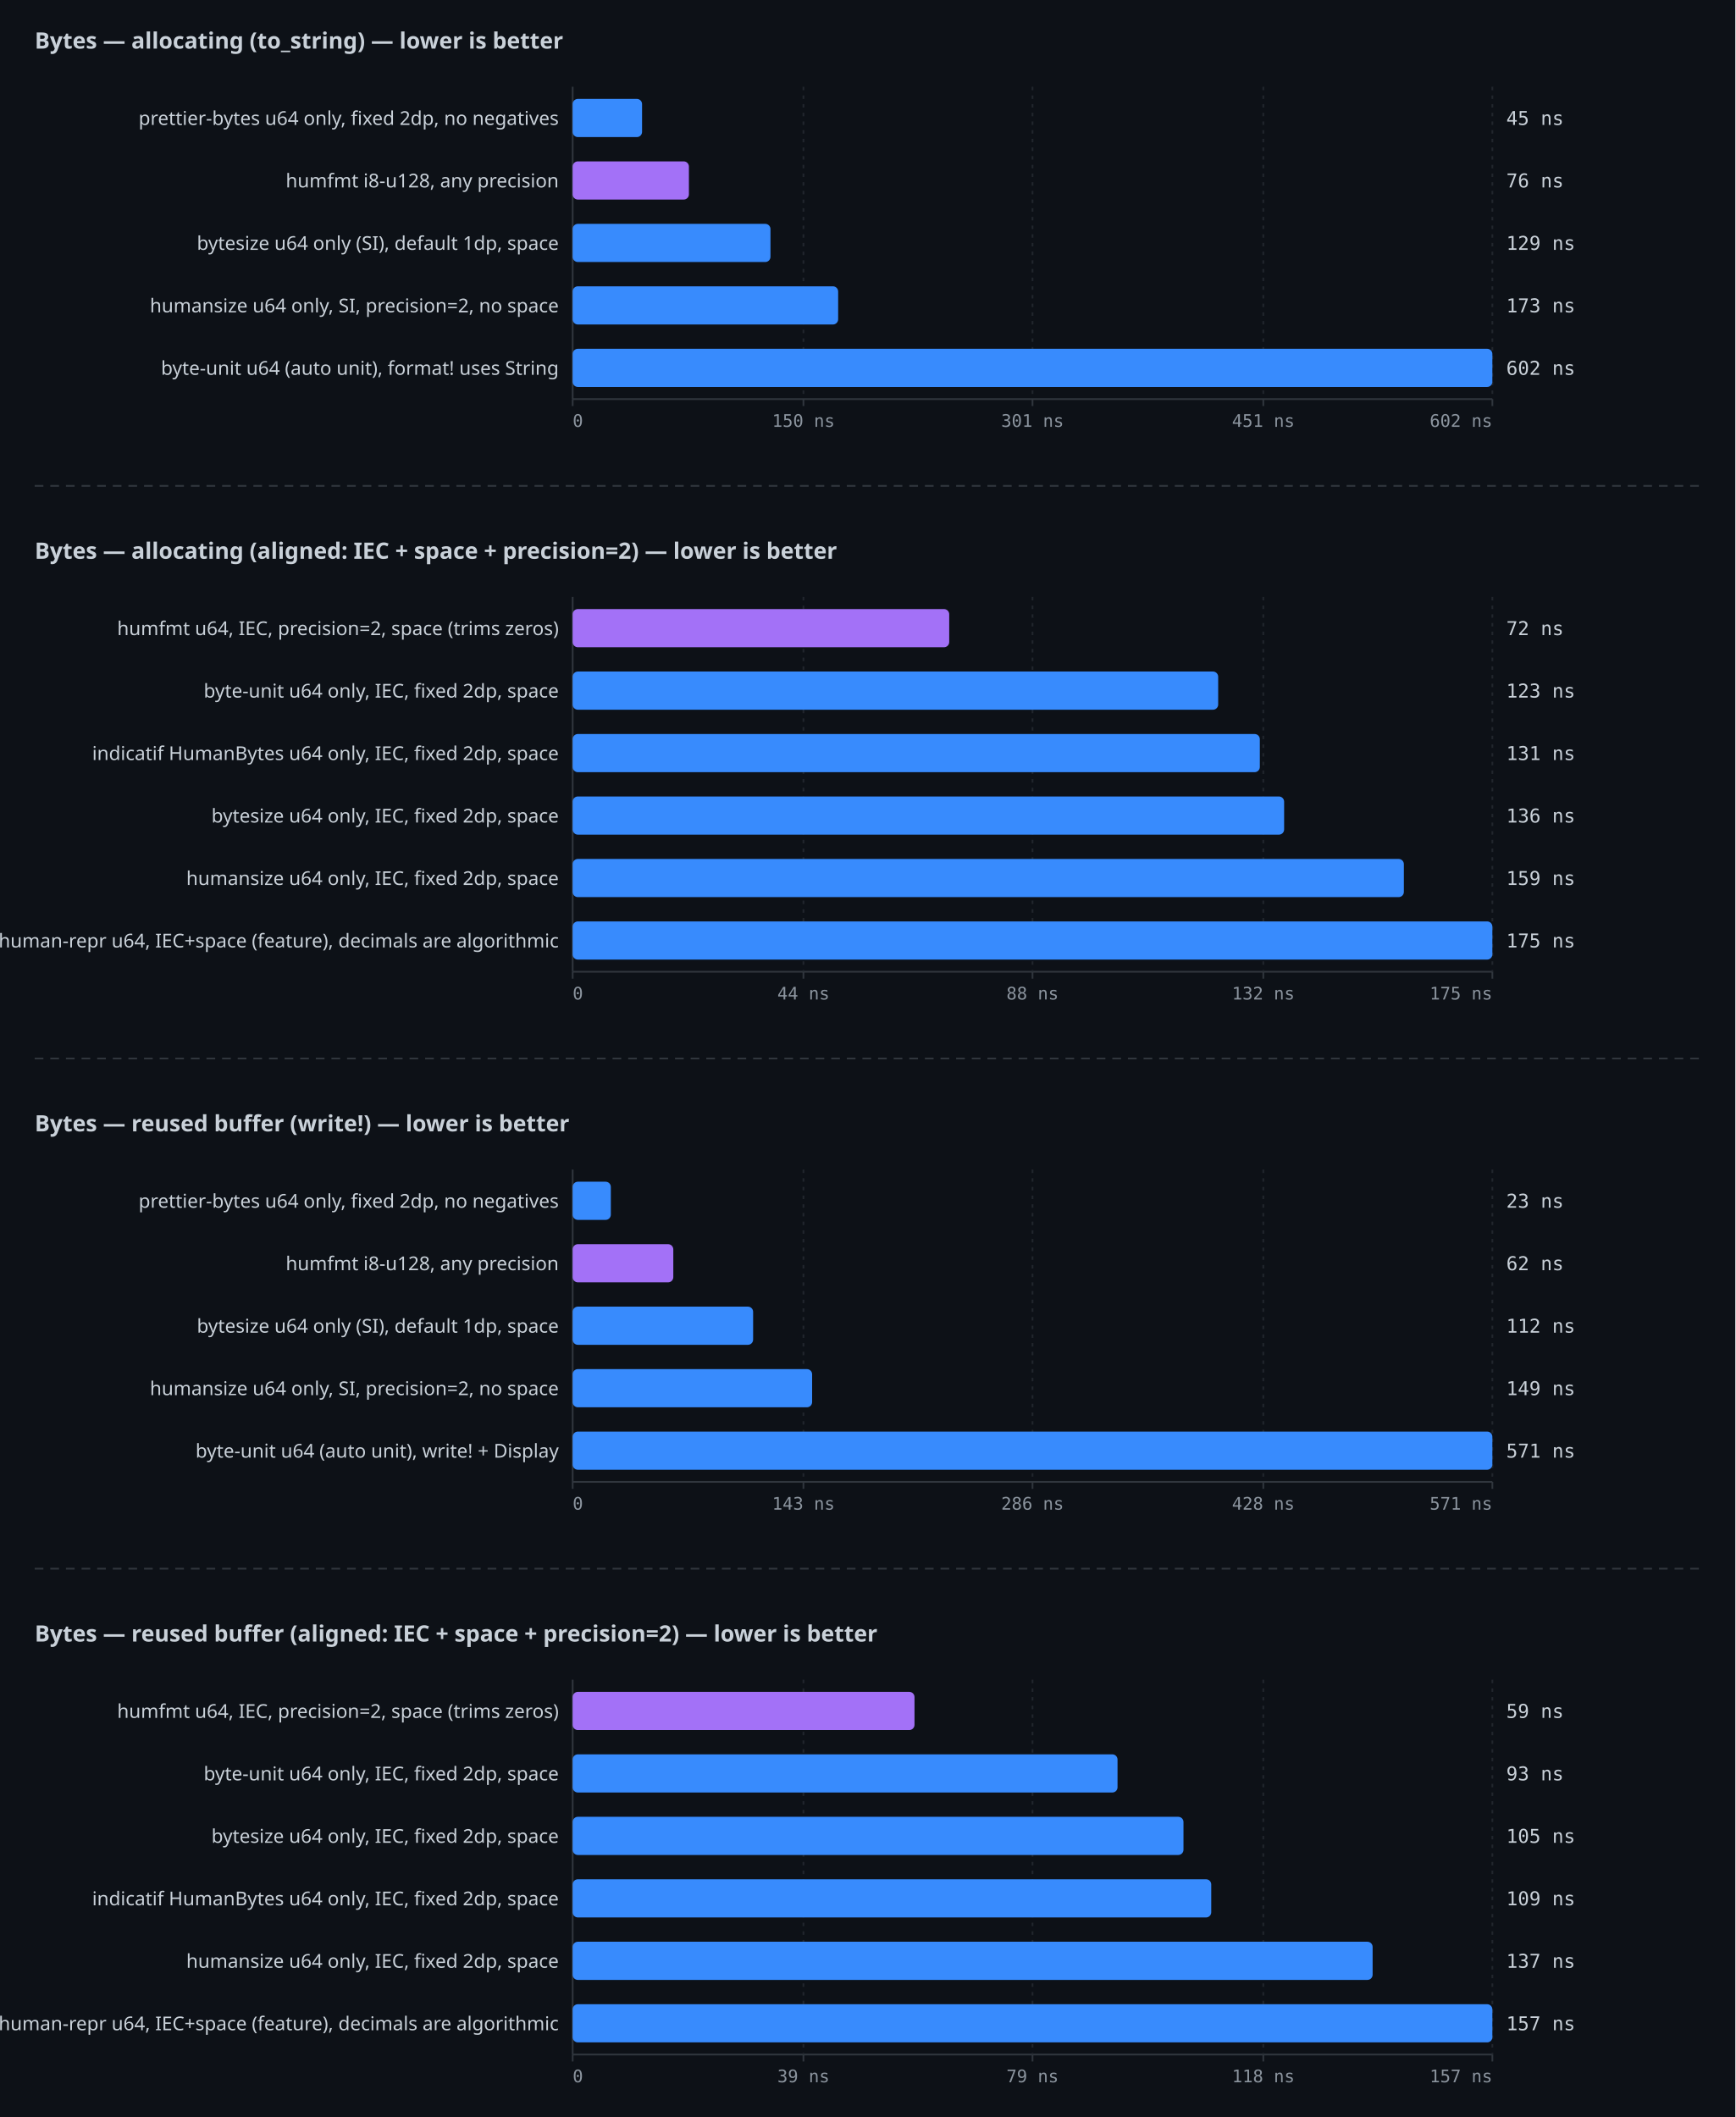
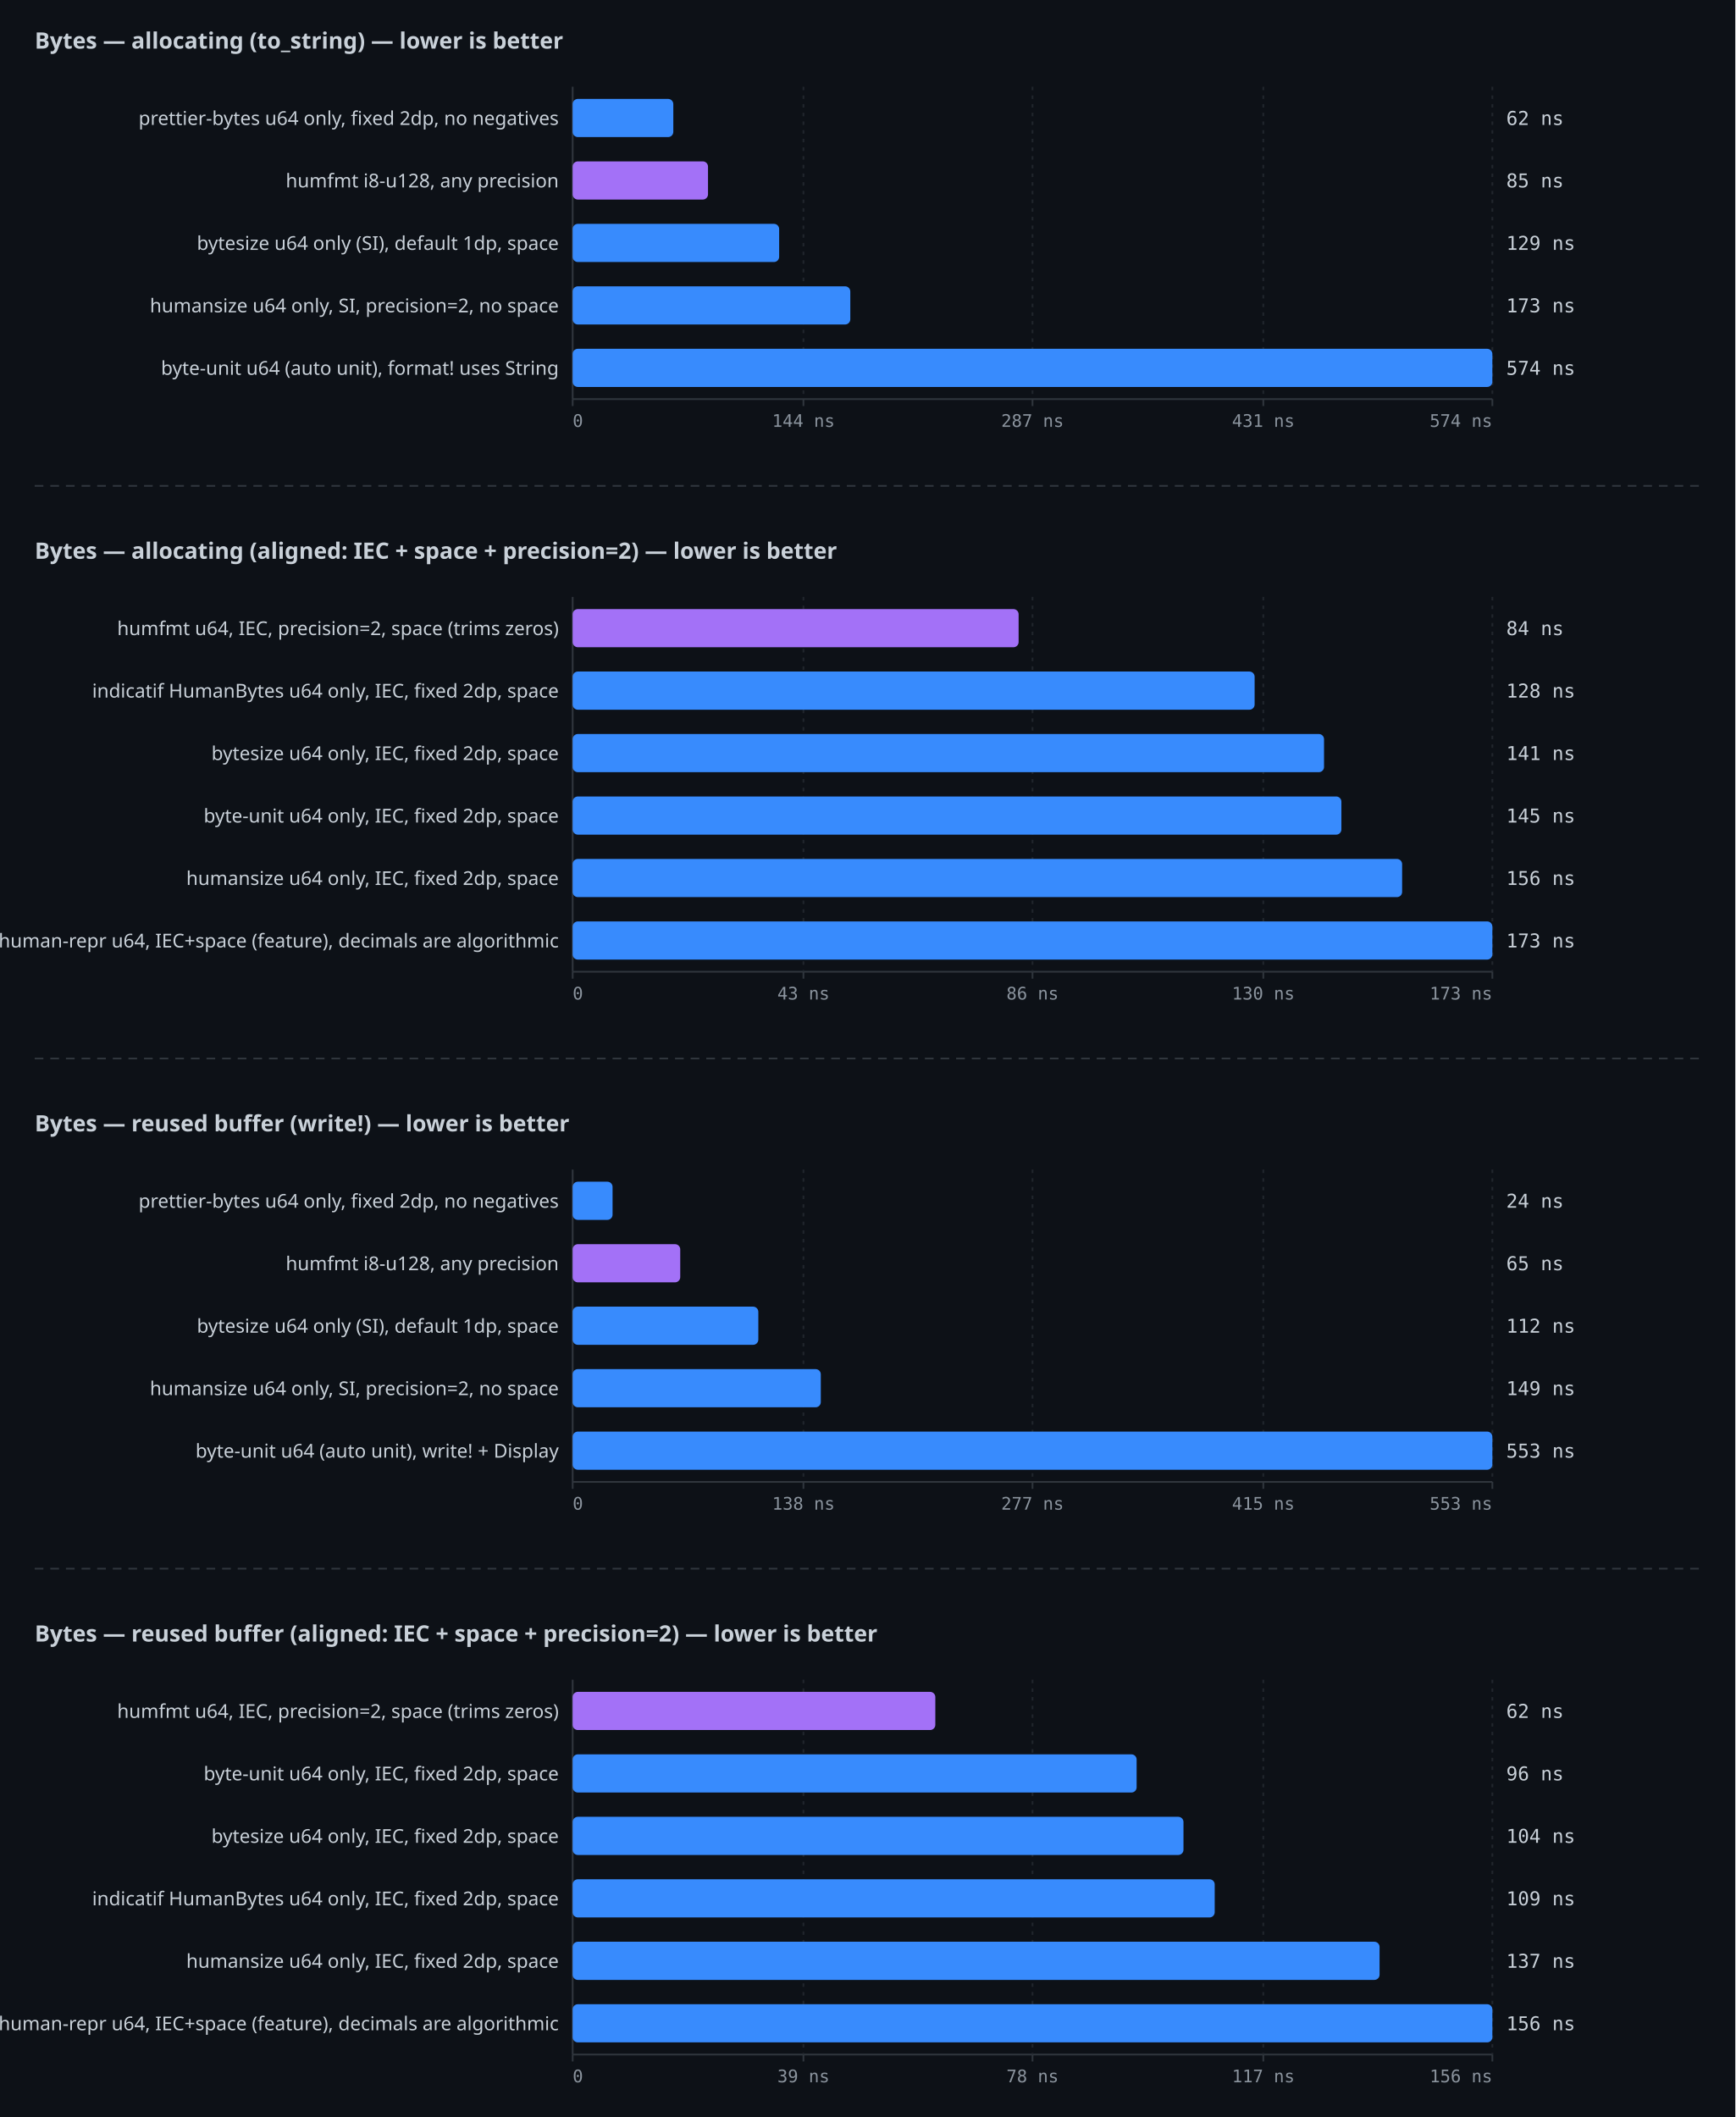
<svg xmlns="http://www.w3.org/2000/svg" width="1000" height="1220" viewBox="0 0 1000 1220">
  <rect width="100%" height="100%" fill="#0d1117" />
  <text x="20" y="28" fill="#c9d1d9" font-family="ui-sans-serif,system-ui,sans-serif" font-size="13" font-weight="600">Bytes — allocating (to_string) — lower is better</text>
  <line x1="330" y1="50" x2="330" y2="230" stroke="#30363d" stroke-width="1" />
  <line x1="330" y1="230" x2="860" y2="230" stroke="#30363d" stroke-width="1" />
  <line x1="330" y1="230" x2="330" y2="234" stroke="#30363d" stroke-width="1" />
  <text x="330" y="246" fill="#8b949e" font-family="ui-monospace,monospace" font-size="10" text-anchor="start">0</text>
  <line x1="463" y1="50" x2="463" y2="230" stroke="#21262d" stroke-width="1" stroke-dasharray="2 3" />
  <line x1="463" y1="230" x2="463" y2="234" stroke="#30363d" stroke-width="1" />
-   <text x="463" y="246" fill="#8b949e" font-family="ui-monospace,monospace" font-size="10" text-anchor="middle">150 ns</text>
+   <text x="463" y="246" fill="#8b949e" font-family="ui-monospace,monospace" font-size="10" text-anchor="middle">144 ns</text>
  <line x1="595" y1="50" x2="595" y2="230" stroke="#21262d" stroke-width="1" stroke-dasharray="2 3" />
  <line x1="595" y1="230" x2="595" y2="234" stroke="#30363d" stroke-width="1" />
-   <text x="595" y="246" fill="#8b949e" font-family="ui-monospace,monospace" font-size="10" text-anchor="middle">301 ns</text>
+   <text x="595" y="246" fill="#8b949e" font-family="ui-monospace,monospace" font-size="10" text-anchor="middle">287 ns</text>
  <line x1="728" y1="50" x2="728" y2="230" stroke="#21262d" stroke-width="1" stroke-dasharray="2 3" />
  <line x1="728" y1="230" x2="728" y2="234" stroke="#30363d" stroke-width="1" />
-   <text x="728" y="246" fill="#8b949e" font-family="ui-monospace,monospace" font-size="10" text-anchor="middle">451 ns</text>
+   <text x="728" y="246" fill="#8b949e" font-family="ui-monospace,monospace" font-size="10" text-anchor="middle">431 ns</text>
  <line x1="860" y1="50" x2="860" y2="230" stroke="#21262d" stroke-width="1" stroke-dasharray="2 3" />
  <line x1="860" y1="230" x2="860" y2="234" stroke="#30363d" stroke-width="1" />
-   <text x="860" y="246" fill="#8b949e" font-family="ui-monospace,monospace" font-size="10" text-anchor="end">602 ns</text>
-   <rect x="330" y="57" width="40" height="22" fill="#388bfd" rx="3" />
+   <text x="860" y="246" fill="#8b949e" font-family="ui-monospace,monospace" font-size="10" text-anchor="end">574 ns</text>
+   <rect x="330" y="57" width="58" height="22" fill="#388bfd" rx="3" />
  <text x="322" y="72" fill="#c9d1d9" font-family="ui-sans-serif,system-ui,sans-serif" font-size="11" text-anchor="end">prettier-bytes  u64 only, fixed 2dp, no negatives</text>
-   <text x="868" y="72" fill="#c9d1d9" font-family="ui-monospace,monospace" font-size="11">45 ns</text>
-   <rect x="330" y="93" width="67" height="22" fill="#a371f7" rx="3" />
+   <text x="868" y="72" fill="#c9d1d9" font-family="ui-monospace,monospace" font-size="11">62 ns</text>
+   <rect x="330" y="93" width="78" height="22" fill="#a371f7" rx="3" />
  <text x="322" y="108" fill="#c9d1d9" font-family="ui-sans-serif,system-ui,sans-serif" font-size="11" text-anchor="end">humfmt  i8-u128, any precision</text>
-   <text x="868" y="108" fill="#c9d1d9" font-family="ui-monospace,monospace" font-size="11">76 ns</text>
-   <rect x="330" y="129" width="114" height="22" fill="#388bfd" rx="3" />
+   <text x="868" y="108" fill="#c9d1d9" font-family="ui-monospace,monospace" font-size="11">85 ns</text>
+   <rect x="330" y="129" width="119" height="22" fill="#388bfd" rx="3" />
  <text x="322" y="144" fill="#c9d1d9" font-family="ui-sans-serif,system-ui,sans-serif" font-size="11" text-anchor="end">bytesize  u64 only (SI), default 1dp, space</text>
  <text x="868" y="144" fill="#c9d1d9" font-family="ui-monospace,monospace" font-size="11">129 ns</text>
-   <rect x="330" y="165" width="153" height="22" fill="#388bfd" rx="3" />
+   <rect x="330" y="165" width="160" height="22" fill="#388bfd" rx="3" />
  <text x="322" y="180" fill="#c9d1d9" font-family="ui-sans-serif,system-ui,sans-serif" font-size="11" text-anchor="end">humansize  u64 only, SI, precision=2, no space</text>
  <text x="868" y="180" fill="#c9d1d9" font-family="ui-monospace,monospace" font-size="11">173 ns</text>
  <rect x="330" y="201" width="530" height="22" fill="#388bfd" rx="3" />
  <text x="322" y="216" fill="#c9d1d9" font-family="ui-sans-serif,system-ui,sans-serif" font-size="11" text-anchor="end">byte-unit  u64 (auto unit), format! uses String</text>
-   <text x="868" y="216" fill="#c9d1d9" font-family="ui-monospace,monospace" font-size="11">602 ns</text>
+   <text x="868" y="216" fill="#c9d1d9" font-family="ui-monospace,monospace" font-size="11">574 ns</text>
  <line x1="20" y1="280" x2="980" y2="280" stroke="#30363d" stroke-width="1" stroke-dasharray="5 4" />
  <text x="20" y="322" fill="#c9d1d9" font-family="ui-sans-serif,system-ui,sans-serif" font-size="13" font-weight="600">Bytes — allocating (aligned: IEC + space + precision=2) — lower is better</text>
  <line x1="330" y1="344" x2="330" y2="560" stroke="#30363d" stroke-width="1" />
  <line x1="330" y1="560" x2="860" y2="560" stroke="#30363d" stroke-width="1" />
  <line x1="330" y1="560" x2="330" y2="564" stroke="#30363d" stroke-width="1" />
  <text x="330" y="576" fill="#8b949e" font-family="ui-monospace,monospace" font-size="10" text-anchor="start">0</text>
  <line x1="463" y1="344" x2="463" y2="560" stroke="#21262d" stroke-width="1" stroke-dasharray="2 3" />
  <line x1="463" y1="560" x2="463" y2="564" stroke="#30363d" stroke-width="1" />
-   <text x="463" y="576" fill="#8b949e" font-family="ui-monospace,monospace" font-size="10" text-anchor="middle">44 ns</text>
+   <text x="463" y="576" fill="#8b949e" font-family="ui-monospace,monospace" font-size="10" text-anchor="middle">43 ns</text>
  <line x1="595" y1="344" x2="595" y2="560" stroke="#21262d" stroke-width="1" stroke-dasharray="2 3" />
  <line x1="595" y1="560" x2="595" y2="564" stroke="#30363d" stroke-width="1" />
-   <text x="595" y="576" fill="#8b949e" font-family="ui-monospace,monospace" font-size="10" text-anchor="middle">88 ns</text>
+   <text x="595" y="576" fill="#8b949e" font-family="ui-monospace,monospace" font-size="10" text-anchor="middle">86 ns</text>
  <line x1="728" y1="344" x2="728" y2="560" stroke="#21262d" stroke-width="1" stroke-dasharray="2 3" />
  <line x1="728" y1="560" x2="728" y2="564" stroke="#30363d" stroke-width="1" />
-   <text x="728" y="576" fill="#8b949e" font-family="ui-monospace,monospace" font-size="10" text-anchor="middle">132 ns</text>
+   <text x="728" y="576" fill="#8b949e" font-family="ui-monospace,monospace" font-size="10" text-anchor="middle">130 ns</text>
  <line x1="860" y1="344" x2="860" y2="560" stroke="#21262d" stroke-width="1" stroke-dasharray="2 3" />
  <line x1="860" y1="560" x2="860" y2="564" stroke="#30363d" stroke-width="1" />
-   <text x="860" y="576" fill="#8b949e" font-family="ui-monospace,monospace" font-size="10" text-anchor="end">175 ns</text>
-   <rect x="330" y="351" width="217" height="22" fill="#a371f7" rx="3" />
+   <text x="860" y="576" fill="#8b949e" font-family="ui-monospace,monospace" font-size="10" text-anchor="end">173 ns</text>
+   <rect x="330" y="351" width="257" height="22" fill="#a371f7" rx="3" />
  <text x="322" y="366" fill="#c9d1d9" font-family="ui-sans-serif,system-ui,sans-serif" font-size="11" text-anchor="end">humfmt  u64, IEC, precision=2, space (trims zeros)</text>
-   <text x="868" y="366" fill="#c9d1d9" font-family="ui-monospace,monospace" font-size="11">72 ns</text>
-   <rect x="330" y="387" width="372" height="22" fill="#388bfd" rx="3" />
-   <text x="322" y="402" fill="#c9d1d9" font-family="ui-sans-serif,system-ui,sans-serif" font-size="11" text-anchor="end">byte-unit  u64 only, IEC, fixed 2dp, space</text>
-   <text x="868" y="402" fill="#c9d1d9" font-family="ui-monospace,monospace" font-size="11">123 ns</text>
-   <rect x="330" y="423" width="396" height="22" fill="#388bfd" rx="3" />
-   <text x="322" y="438" fill="#c9d1d9" font-family="ui-sans-serif,system-ui,sans-serif" font-size="11" text-anchor="end">indicatif HumanBytes  u64 only, IEC, fixed 2dp, space</text>
-   <text x="868" y="438" fill="#c9d1d9" font-family="ui-monospace,monospace" font-size="11">131 ns</text>
-   <rect x="330" y="459" width="410" height="22" fill="#388bfd" rx="3" />
-   <text x="322" y="474" fill="#c9d1d9" font-family="ui-sans-serif,system-ui,sans-serif" font-size="11" text-anchor="end">bytesize  u64 only, IEC, fixed 2dp, space</text>
-   <text x="868" y="474" fill="#c9d1d9" font-family="ui-monospace,monospace" font-size="11">136 ns</text>
-   <rect x="330" y="495" width="479" height="22" fill="#388bfd" rx="3" />
+   <text x="868" y="366" fill="#c9d1d9" font-family="ui-monospace,monospace" font-size="11">84 ns</text>
+   <rect x="330" y="387" width="393" height="22" fill="#388bfd" rx="3" />
+   <text x="322" y="402" fill="#c9d1d9" font-family="ui-sans-serif,system-ui,sans-serif" font-size="11" text-anchor="end">indicatif HumanBytes  u64 only, IEC, fixed 2dp, space</text>
+   <text x="868" y="402" fill="#c9d1d9" font-family="ui-monospace,monospace" font-size="11">128 ns</text>
+   <rect x="330" y="423" width="433" height="22" fill="#388bfd" rx="3" />
+   <text x="322" y="438" fill="#c9d1d9" font-family="ui-sans-serif,system-ui,sans-serif" font-size="11" text-anchor="end">bytesize  u64 only, IEC, fixed 2dp, space</text>
+   <text x="868" y="438" fill="#c9d1d9" font-family="ui-monospace,monospace" font-size="11">141 ns</text>
+   <rect x="330" y="459" width="443" height="22" fill="#388bfd" rx="3" />
+   <text x="322" y="474" fill="#c9d1d9" font-family="ui-sans-serif,system-ui,sans-serif" font-size="11" text-anchor="end">byte-unit  u64 only, IEC, fixed 2dp, space</text>
+   <text x="868" y="474" fill="#c9d1d9" font-family="ui-monospace,monospace" font-size="11">145 ns</text>
+   <rect x="330" y="495" width="478" height="22" fill="#388bfd" rx="3" />
  <text x="322" y="510" fill="#c9d1d9" font-family="ui-sans-serif,system-ui,sans-serif" font-size="11" text-anchor="end">humansize  u64 only, IEC, fixed 2dp, space</text>
-   <text x="868" y="510" fill="#c9d1d9" font-family="ui-monospace,monospace" font-size="11">159 ns</text>
+   <text x="868" y="510" fill="#c9d1d9" font-family="ui-monospace,monospace" font-size="11">156 ns</text>
  <rect x="330" y="531" width="530" height="22" fill="#388bfd" rx="3" />
  <text x="322" y="546" fill="#c9d1d9" font-family="ui-sans-serif,system-ui,sans-serif" font-size="11" text-anchor="end">human-repr  u64, IEC+space (feature), decimals are algorithmic</text>
-   <text x="868" y="546" fill="#c9d1d9" font-family="ui-monospace,monospace" font-size="11">175 ns</text>
+   <text x="868" y="546" fill="#c9d1d9" font-family="ui-monospace,monospace" font-size="11">173 ns</text>
  <line x1="20" y1="610" x2="980" y2="610" stroke="#30363d" stroke-width="1" stroke-dasharray="5 4" />
  <text x="20" y="652" fill="#c9d1d9" font-family="ui-sans-serif,system-ui,sans-serif" font-size="13" font-weight="600">Bytes — reused buffer (write!) — lower is better</text>
  <line x1="330" y1="674" x2="330" y2="854" stroke="#30363d" stroke-width="1" />
  <line x1="330" y1="854" x2="860" y2="854" stroke="#30363d" stroke-width="1" />
  <line x1="330" y1="854" x2="330" y2="858" stroke="#30363d" stroke-width="1" />
  <text x="330" y="870" fill="#8b949e" font-family="ui-monospace,monospace" font-size="10" text-anchor="start">0</text>
  <line x1="463" y1="674" x2="463" y2="854" stroke="#21262d" stroke-width="1" stroke-dasharray="2 3" />
  <line x1="463" y1="854" x2="463" y2="858" stroke="#30363d" stroke-width="1" />
-   <text x="463" y="870" fill="#8b949e" font-family="ui-monospace,monospace" font-size="10" text-anchor="middle">143 ns</text>
+   <text x="463" y="870" fill="#8b949e" font-family="ui-monospace,monospace" font-size="10" text-anchor="middle">138 ns</text>
  <line x1="595" y1="674" x2="595" y2="854" stroke="#21262d" stroke-width="1" stroke-dasharray="2 3" />
  <line x1="595" y1="854" x2="595" y2="858" stroke="#30363d" stroke-width="1" />
-   <text x="595" y="870" fill="#8b949e" font-family="ui-monospace,monospace" font-size="10" text-anchor="middle">286 ns</text>
+   <text x="595" y="870" fill="#8b949e" font-family="ui-monospace,monospace" font-size="10" text-anchor="middle">277 ns</text>
  <line x1="728" y1="674" x2="728" y2="854" stroke="#21262d" stroke-width="1" stroke-dasharray="2 3" />
  <line x1="728" y1="854" x2="728" y2="858" stroke="#30363d" stroke-width="1" />
-   <text x="728" y="870" fill="#8b949e" font-family="ui-monospace,monospace" font-size="10" text-anchor="middle">428 ns</text>
+   <text x="728" y="870" fill="#8b949e" font-family="ui-monospace,monospace" font-size="10" text-anchor="middle">415 ns</text>
  <line x1="860" y1="674" x2="860" y2="854" stroke="#21262d" stroke-width="1" stroke-dasharray="2 3" />
  <line x1="860" y1="854" x2="860" y2="858" stroke="#30363d" stroke-width="1" />
-   <text x="860" y="870" fill="#8b949e" font-family="ui-monospace,monospace" font-size="10" text-anchor="end">571 ns</text>
-   <rect x="330" y="681" width="22" height="22" fill="#388bfd" rx="3" />
+   <text x="860" y="870" fill="#8b949e" font-family="ui-monospace,monospace" font-size="10" text-anchor="end">553 ns</text>
+   <rect x="330" y="681" width="23" height="22" fill="#388bfd" rx="3" />
  <text x="322" y="696" fill="#c9d1d9" font-family="ui-sans-serif,system-ui,sans-serif" font-size="11" text-anchor="end">prettier-bytes  u64 only, fixed 2dp, no negatives</text>
-   <text x="868" y="696" fill="#c9d1d9" font-family="ui-monospace,monospace" font-size="11">23 ns</text>
-   <rect x="330" y="717" width="58" height="22" fill="#a371f7" rx="3" />
+   <text x="868" y="696" fill="#c9d1d9" font-family="ui-monospace,monospace" font-size="11">24 ns</text>
+   <rect x="330" y="717" width="62" height="22" fill="#a371f7" rx="3" />
  <text x="322" y="732" fill="#c9d1d9" font-family="ui-sans-serif,system-ui,sans-serif" font-size="11" text-anchor="end">humfmt  i8-u128, any precision</text>
-   <text x="868" y="732" fill="#c9d1d9" font-family="ui-monospace,monospace" font-size="11">62 ns</text>
-   <rect x="330" y="753" width="104" height="22" fill="#388bfd" rx="3" />
+   <text x="868" y="732" fill="#c9d1d9" font-family="ui-monospace,monospace" font-size="11">65 ns</text>
+   <rect x="330" y="753" width="107" height="22" fill="#388bfd" rx="3" />
  <text x="322" y="768" fill="#c9d1d9" font-family="ui-sans-serif,system-ui,sans-serif" font-size="11" text-anchor="end">bytesize  u64 only (SI), default 1dp, space</text>
  <text x="868" y="768" fill="#c9d1d9" font-family="ui-monospace,monospace" font-size="11">112 ns</text>
-   <rect x="330" y="789" width="138" height="22" fill="#388bfd" rx="3" />
+   <rect x="330" y="789" width="143" height="22" fill="#388bfd" rx="3" />
  <text x="322" y="804" fill="#c9d1d9" font-family="ui-sans-serif,system-ui,sans-serif" font-size="11" text-anchor="end">humansize  u64 only, SI, precision=2, no space</text>
  <text x="868" y="804" fill="#c9d1d9" font-family="ui-monospace,monospace" font-size="11">149 ns</text>
  <rect x="330" y="825" width="530" height="22" fill="#388bfd" rx="3" />
  <text x="322" y="840" fill="#c9d1d9" font-family="ui-sans-serif,system-ui,sans-serif" font-size="11" text-anchor="end">byte-unit  u64 (auto unit), write! + Display</text>
-   <text x="868" y="840" fill="#c9d1d9" font-family="ui-monospace,monospace" font-size="11">571 ns</text>
+   <text x="868" y="840" fill="#c9d1d9" font-family="ui-monospace,monospace" font-size="11">553 ns</text>
  <line x1="20" y1="904" x2="980" y2="904" stroke="#30363d" stroke-width="1" stroke-dasharray="5 4" />
  <text x="20" y="946" fill="#c9d1d9" font-family="ui-sans-serif,system-ui,sans-serif" font-size="13" font-weight="600">Bytes — reused buffer (aligned: IEC + space + precision=2) — lower is better</text>
  <line x1="330" y1="968" x2="330" y2="1184" stroke="#30363d" stroke-width="1" />
  <line x1="330" y1="1184" x2="860" y2="1184" stroke="#30363d" stroke-width="1" />
  <line x1="330" y1="1184" x2="330" y2="1188" stroke="#30363d" stroke-width="1" />
  <text x="330" y="1200" fill="#8b949e" font-family="ui-monospace,monospace" font-size="10" text-anchor="start">0</text>
  <line x1="463" y1="968" x2="463" y2="1184" stroke="#21262d" stroke-width="1" stroke-dasharray="2 3" />
  <line x1="463" y1="1184" x2="463" y2="1188" stroke="#30363d" stroke-width="1" />
  <text x="463" y="1200" fill="#8b949e" font-family="ui-monospace,monospace" font-size="10" text-anchor="middle">39 ns</text>
  <line x1="595" y1="968" x2="595" y2="1184" stroke="#21262d" stroke-width="1" stroke-dasharray="2 3" />
  <line x1="595" y1="1184" x2="595" y2="1188" stroke="#30363d" stroke-width="1" />
-   <text x="595" y="1200" fill="#8b949e" font-family="ui-monospace,monospace" font-size="10" text-anchor="middle">79 ns</text>
+   <text x="595" y="1200" fill="#8b949e" font-family="ui-monospace,monospace" font-size="10" text-anchor="middle">78 ns</text>
  <line x1="728" y1="968" x2="728" y2="1184" stroke="#21262d" stroke-width="1" stroke-dasharray="2 3" />
  <line x1="728" y1="1184" x2="728" y2="1188" stroke="#30363d" stroke-width="1" />
-   <text x="728" y="1200" fill="#8b949e" font-family="ui-monospace,monospace" font-size="10" text-anchor="middle">118 ns</text>
+   <text x="728" y="1200" fill="#8b949e" font-family="ui-monospace,monospace" font-size="10" text-anchor="middle">117 ns</text>
  <line x1="860" y1="968" x2="860" y2="1184" stroke="#21262d" stroke-width="1" stroke-dasharray="2 3" />
  <line x1="860" y1="1184" x2="860" y2="1188" stroke="#30363d" stroke-width="1" />
-   <text x="860" y="1200" fill="#8b949e" font-family="ui-monospace,monospace" font-size="10" text-anchor="end">157 ns</text>
-   <rect x="330" y="975" width="197" height="22" fill="#a371f7" rx="3" />
+   <text x="860" y="1200" fill="#8b949e" font-family="ui-monospace,monospace" font-size="10" text-anchor="end">156 ns</text>
+   <rect x="330" y="975" width="209" height="22" fill="#a371f7" rx="3" />
  <text x="322" y="990" fill="#c9d1d9" font-family="ui-sans-serif,system-ui,sans-serif" font-size="11" text-anchor="end">humfmt  u64, IEC, precision=2, space (trims zeros)</text>
-   <text x="868" y="990" fill="#c9d1d9" font-family="ui-monospace,monospace" font-size="11">59 ns</text>
-   <rect x="330" y="1011" width="314" height="22" fill="#388bfd" rx="3" />
+   <text x="868" y="990" fill="#c9d1d9" font-family="ui-monospace,monospace" font-size="11">62 ns</text>
+   <rect x="330" y="1011" width="325" height="22" fill="#388bfd" rx="3" />
  <text x="322" y="1026" fill="#c9d1d9" font-family="ui-sans-serif,system-ui,sans-serif" font-size="11" text-anchor="end">byte-unit  u64 only, IEC, fixed 2dp, space</text>
-   <text x="868" y="1026" fill="#c9d1d9" font-family="ui-monospace,monospace" font-size="11">93 ns</text>
+   <text x="868" y="1026" fill="#c9d1d9" font-family="ui-monospace,monospace" font-size="11">96 ns</text>
  <rect x="330" y="1047" width="352" height="22" fill="#388bfd" rx="3" />
  <text x="322" y="1062" fill="#c9d1d9" font-family="ui-sans-serif,system-ui,sans-serif" font-size="11" text-anchor="end">bytesize  u64 only, IEC, fixed 2dp, space</text>
-   <text x="868" y="1062" fill="#c9d1d9" font-family="ui-monospace,monospace" font-size="11">105 ns</text>
-   <rect x="330" y="1083" width="368" height="22" fill="#388bfd" rx="3" />
+   <text x="868" y="1062" fill="#c9d1d9" font-family="ui-monospace,monospace" font-size="11">104 ns</text>
+   <rect x="330" y="1083" width="370" height="22" fill="#388bfd" rx="3" />
  <text x="322" y="1098" fill="#c9d1d9" font-family="ui-sans-serif,system-ui,sans-serif" font-size="11" text-anchor="end">indicatif HumanBytes  u64 only, IEC, fixed 2dp, space</text>
  <text x="868" y="1098" fill="#c9d1d9" font-family="ui-monospace,monospace" font-size="11">109 ns</text>
-   <rect x="330" y="1119" width="461" height="22" fill="#388bfd" rx="3" />
+   <rect x="330" y="1119" width="465" height="22" fill="#388bfd" rx="3" />
  <text x="322" y="1134" fill="#c9d1d9" font-family="ui-sans-serif,system-ui,sans-serif" font-size="11" text-anchor="end">humansize  u64 only, IEC, fixed 2dp, space</text>
  <text x="868" y="1134" fill="#c9d1d9" font-family="ui-monospace,monospace" font-size="11">137 ns</text>
  <rect x="330" y="1155" width="530" height="22" fill="#388bfd" rx="3" />
  <text x="322" y="1170" fill="#c9d1d9" font-family="ui-sans-serif,system-ui,sans-serif" font-size="11" text-anchor="end">human-repr  u64, IEC+space (feature), decimals are algorithmic</text>
-   <text x="868" y="1170" fill="#c9d1d9" font-family="ui-monospace,monospace" font-size="11">157 ns</text>
+   <text x="868" y="1170" fill="#c9d1d9" font-family="ui-monospace,monospace" font-size="11">156 ns</text>
</svg>
